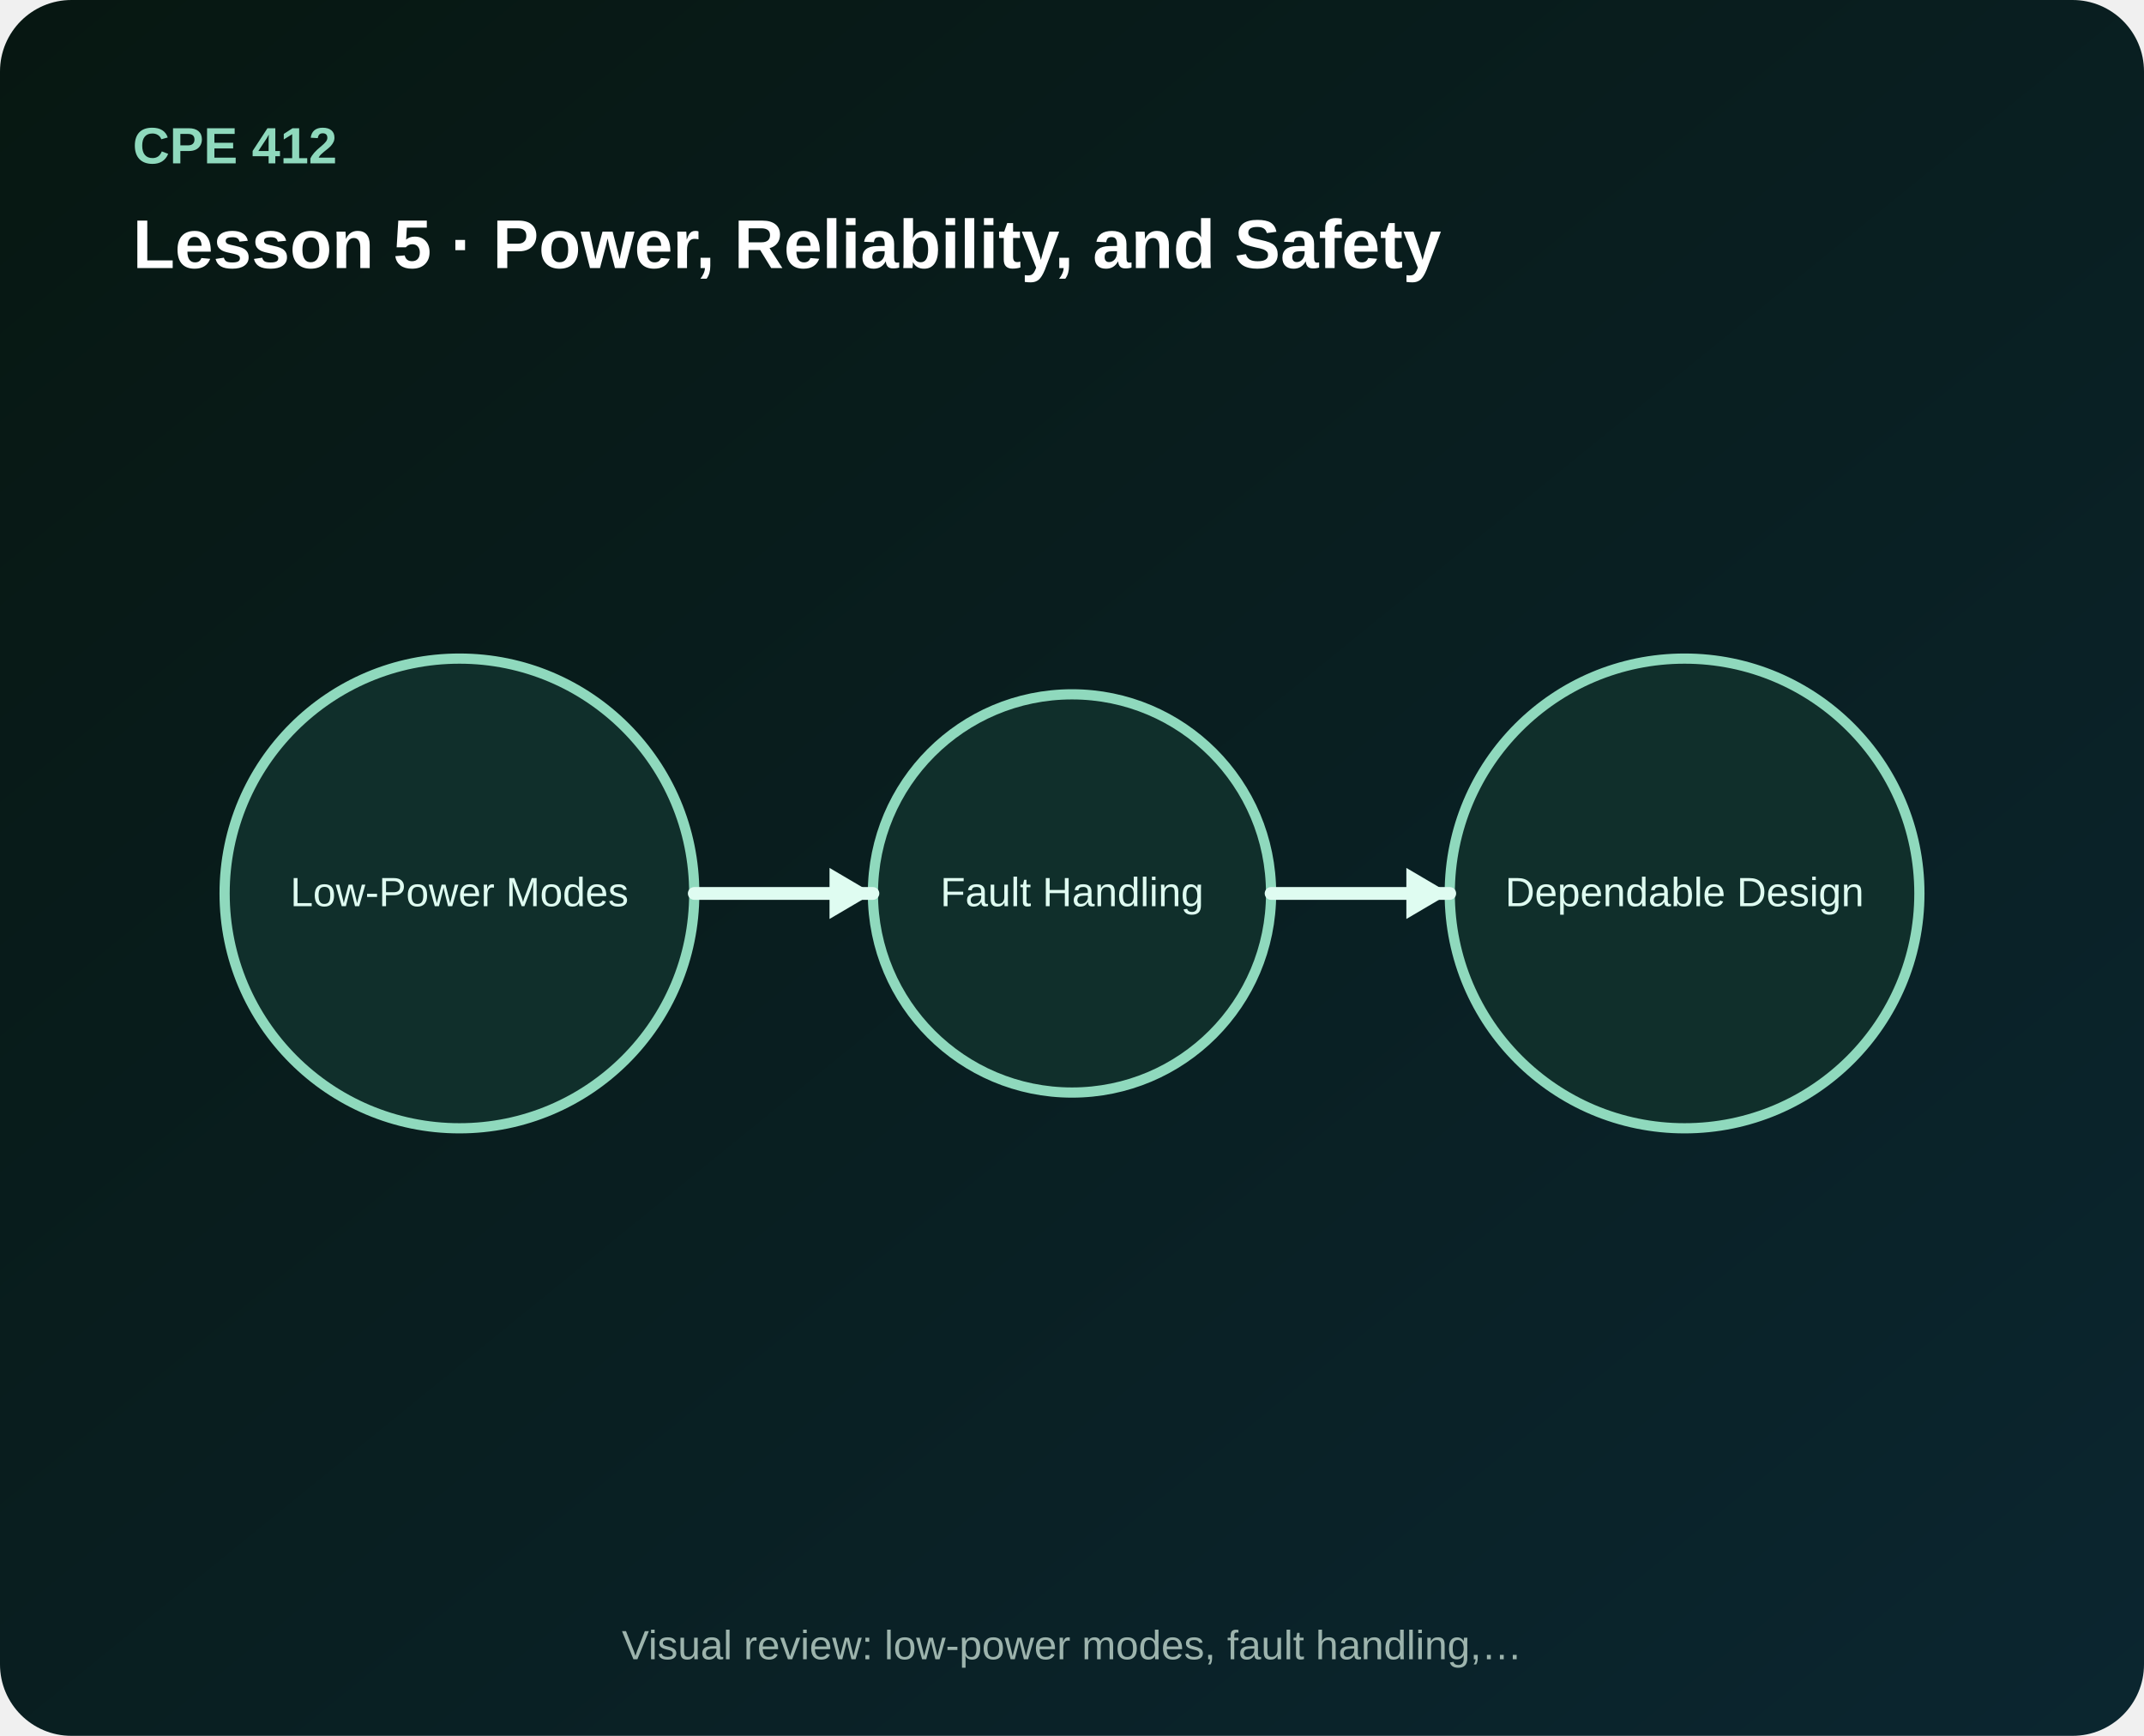
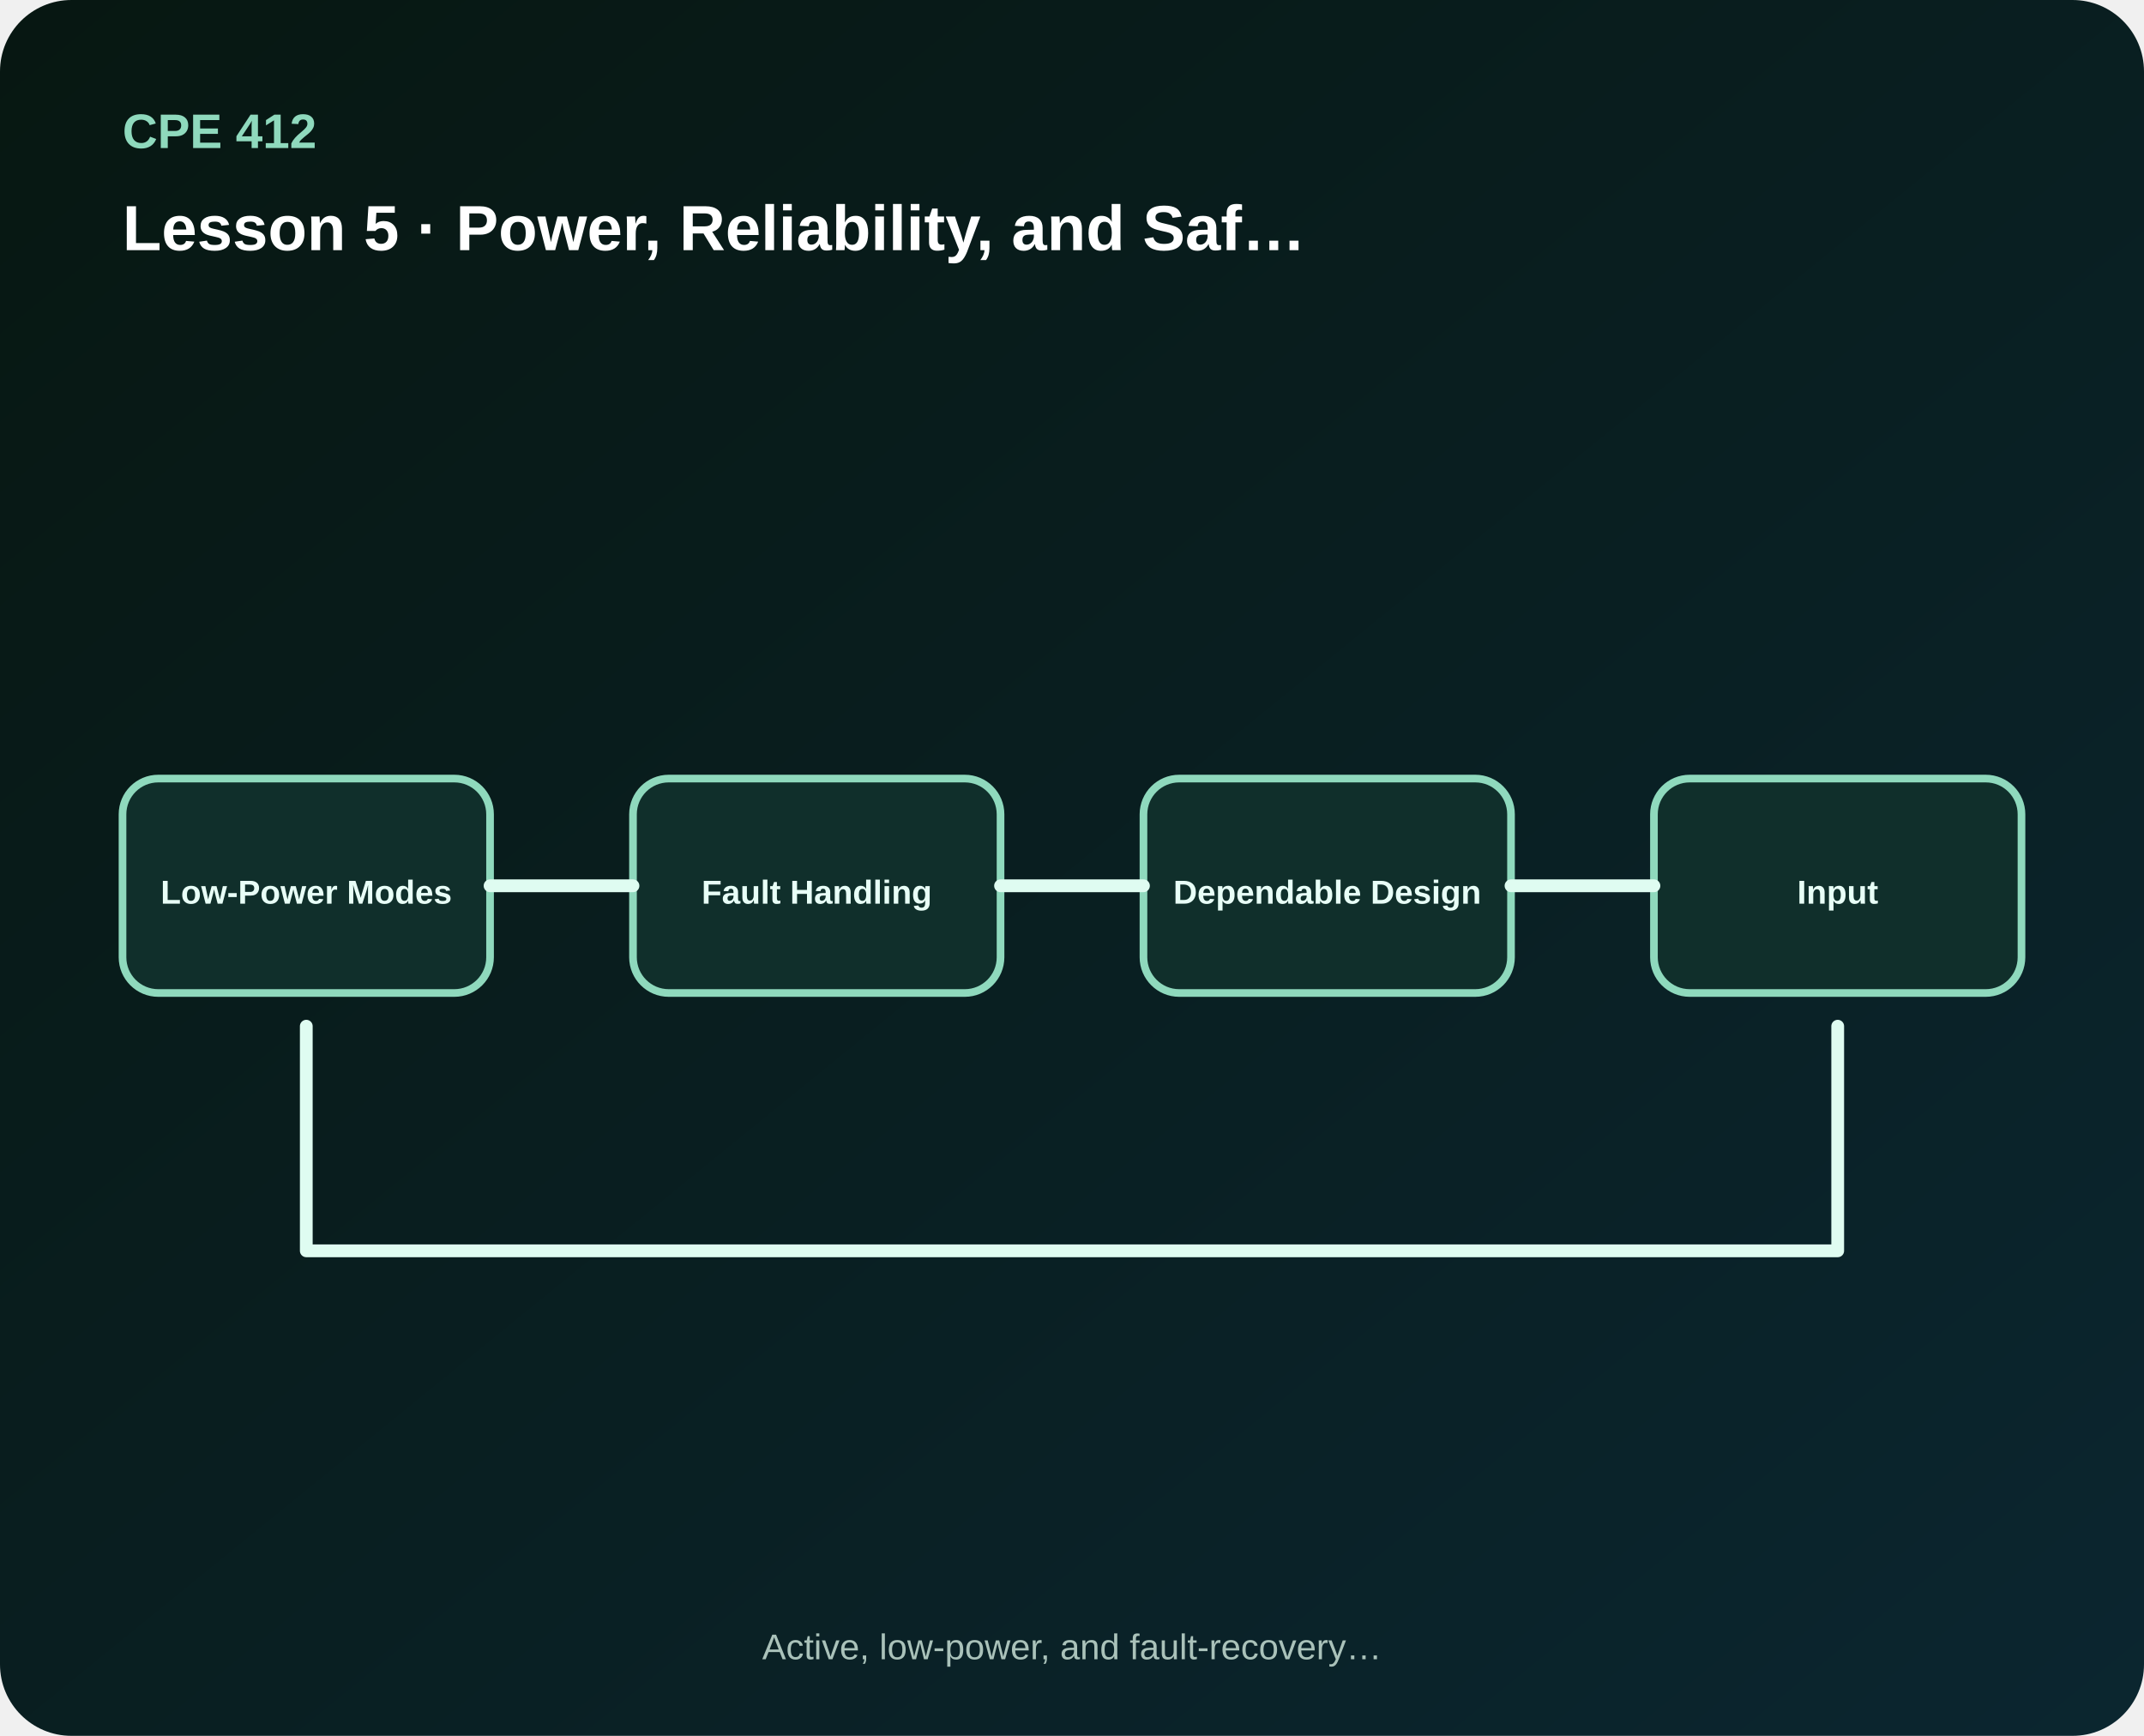
<svg xmlns="http://www.w3.org/2000/svg" viewBox="0 0 840 680" role="img" aria-labelledby="title desc">
  <defs>
    <linearGradient id="bg" x2="1" y2="1">
      <stop stop-color="#071711" />
      <stop offset="1" stop-color="#0b2630" />
    </linearGradient>
  </defs>
  <rect width="840" height="680" rx="28" fill="url(#bg)" />
-   <style>.shape{fill:#102f2b;stroke:#8fd9bd;stroke-width:4}.wire{fill:none;stroke:#dffcf1;stroke-width:5;stroke-linecap:round;stroke-linejoin:round}.axis{fill:none;stroke:#8ba9a0;stroke-width:3}.signal{fill:none;stroke:#8fd9bd;stroke-width:7}.sample{stroke:#e7b873;stroke-width:3}.dimension{fill:none;stroke:#e7b873;stroke-width:3}.dot,.fill{fill:#dffcf1}</style>
-   <text x="52" y="64" text-anchor="start" font-family="Arial,sans-serif" font-size="20" font-weight="700" fill="#8fd9bd">CPE 412</text>
-   <text x="52" y="105" text-anchor="start" font-family="Arial,sans-serif" font-size="27" font-weight="700" fill="#ffffff">Lesson 5 · Power, Reliability, and Safety</text>
-   <circle cx="420" cy="350" r="78" class="shape" />
-   <circle cx="180" cy="350" r="92" class="shape" />
-   <circle cx="660" cy="350" r="92" class="shape" />
-   <path d="M272 350H342M498 350H568" class="wire" />
-   <path d="M325 340l17 10-17 10M551 340l17 10-17 10" class="fill" />
-   <text x="180" y="355" text-anchor="middle" font-family="Arial,sans-serif" font-size="16" font-weight="500" fill="#dffcf1">Low-Power Modes</text>
-   <text x="420" y="355" text-anchor="middle" font-family="Arial,sans-serif" font-size="16" font-weight="500" fill="#dffcf1">Fault Handling</text>
-   <text x="660" y="355" text-anchor="middle" font-family="Arial,sans-serif" font-size="16" font-weight="500" fill="#dffcf1">Dependable Design</text>
-   <text x="420" y="650" text-anchor="middle" font-family="Arial,sans-serif" font-size="16" font-weight="500" fill="#9db4ad">Visual review: low-power modes, fault handling,…</text>
+   <style>.box{fill:#102f2b;stroke:#8fd9bd;stroke-width:3}.node{fill:#102f2b;stroke:#8fd9bd;stroke-width:4}.accent{fill:#214a41;stroke:#e7b873;stroke-width:3}.line{fill:none;stroke:#dffcf1;stroke-width:5;stroke-linecap:round;stroke-linejoin:round}.thin,.axis{fill:none;stroke:#8ba9a0;stroke-width:3}.signal{fill:none;stroke:#8fd9bd;stroke-width:7}.sample{stroke:#e7b873;stroke-width:3}.goldline{fill:none;stroke:#e7b873;stroke-width:4}.gold{fill:#e7b873}</style>
+   <text x="48" y="58" text-anchor="start" font-family="Arial,sans-serif" font-size="19" font-weight="700" fill="#8fd9bd">CPE 412</text>
+   <text x="48" y="98" text-anchor="start" font-family="Arial,sans-serif" font-size="25" font-weight="700" fill="#fff">Lesson 5 · Power, Reliability, and Saf…</text>
+   <rect x="48" y="305" width="144" height="84" rx="14" class="box" />
+   <text x="120" y="354" text-anchor="middle" font-family="Arial,sans-serif" font-size="13" font-weight="600" fill="#e8fff7">Low-Power Modes</text>
+   <rect x="248" y="305" width="144" height="84" rx="14" class="box" />
+   <text x="320" y="354" text-anchor="middle" font-family="Arial,sans-serif" font-size="13" font-weight="600" fill="#e8fff7">Fault Handling</text>
+   <rect x="448" y="305" width="144" height="84" rx="14" class="box" />
+   <text x="520" y="354" text-anchor="middle" font-family="Arial,sans-serif" font-size="13" font-weight="600" fill="#e8fff7">Dependable Design</text>
+   <rect x="648" y="305" width="144" height="84" rx="14" class="box" />
+   <text x="720" y="354" text-anchor="middle" font-family="Arial,sans-serif" font-size="13" font-weight="600" fill="#e8fff7">Input</text>
+   <path d="M192 347H248" class="line" />
+   <path d="M392 347H448" class="line" />
+   <path d="M592 347H648" class="line" />
+   <path d="M720 402V490H120V402" class="line" />
+   <text x="420" y="650" text-anchor="middle" font-family="Arial,sans-serif" font-size="14" font-weight="400" fill="#aac2ba">Active, low-power, and fault-recovery…</text>
</svg>
